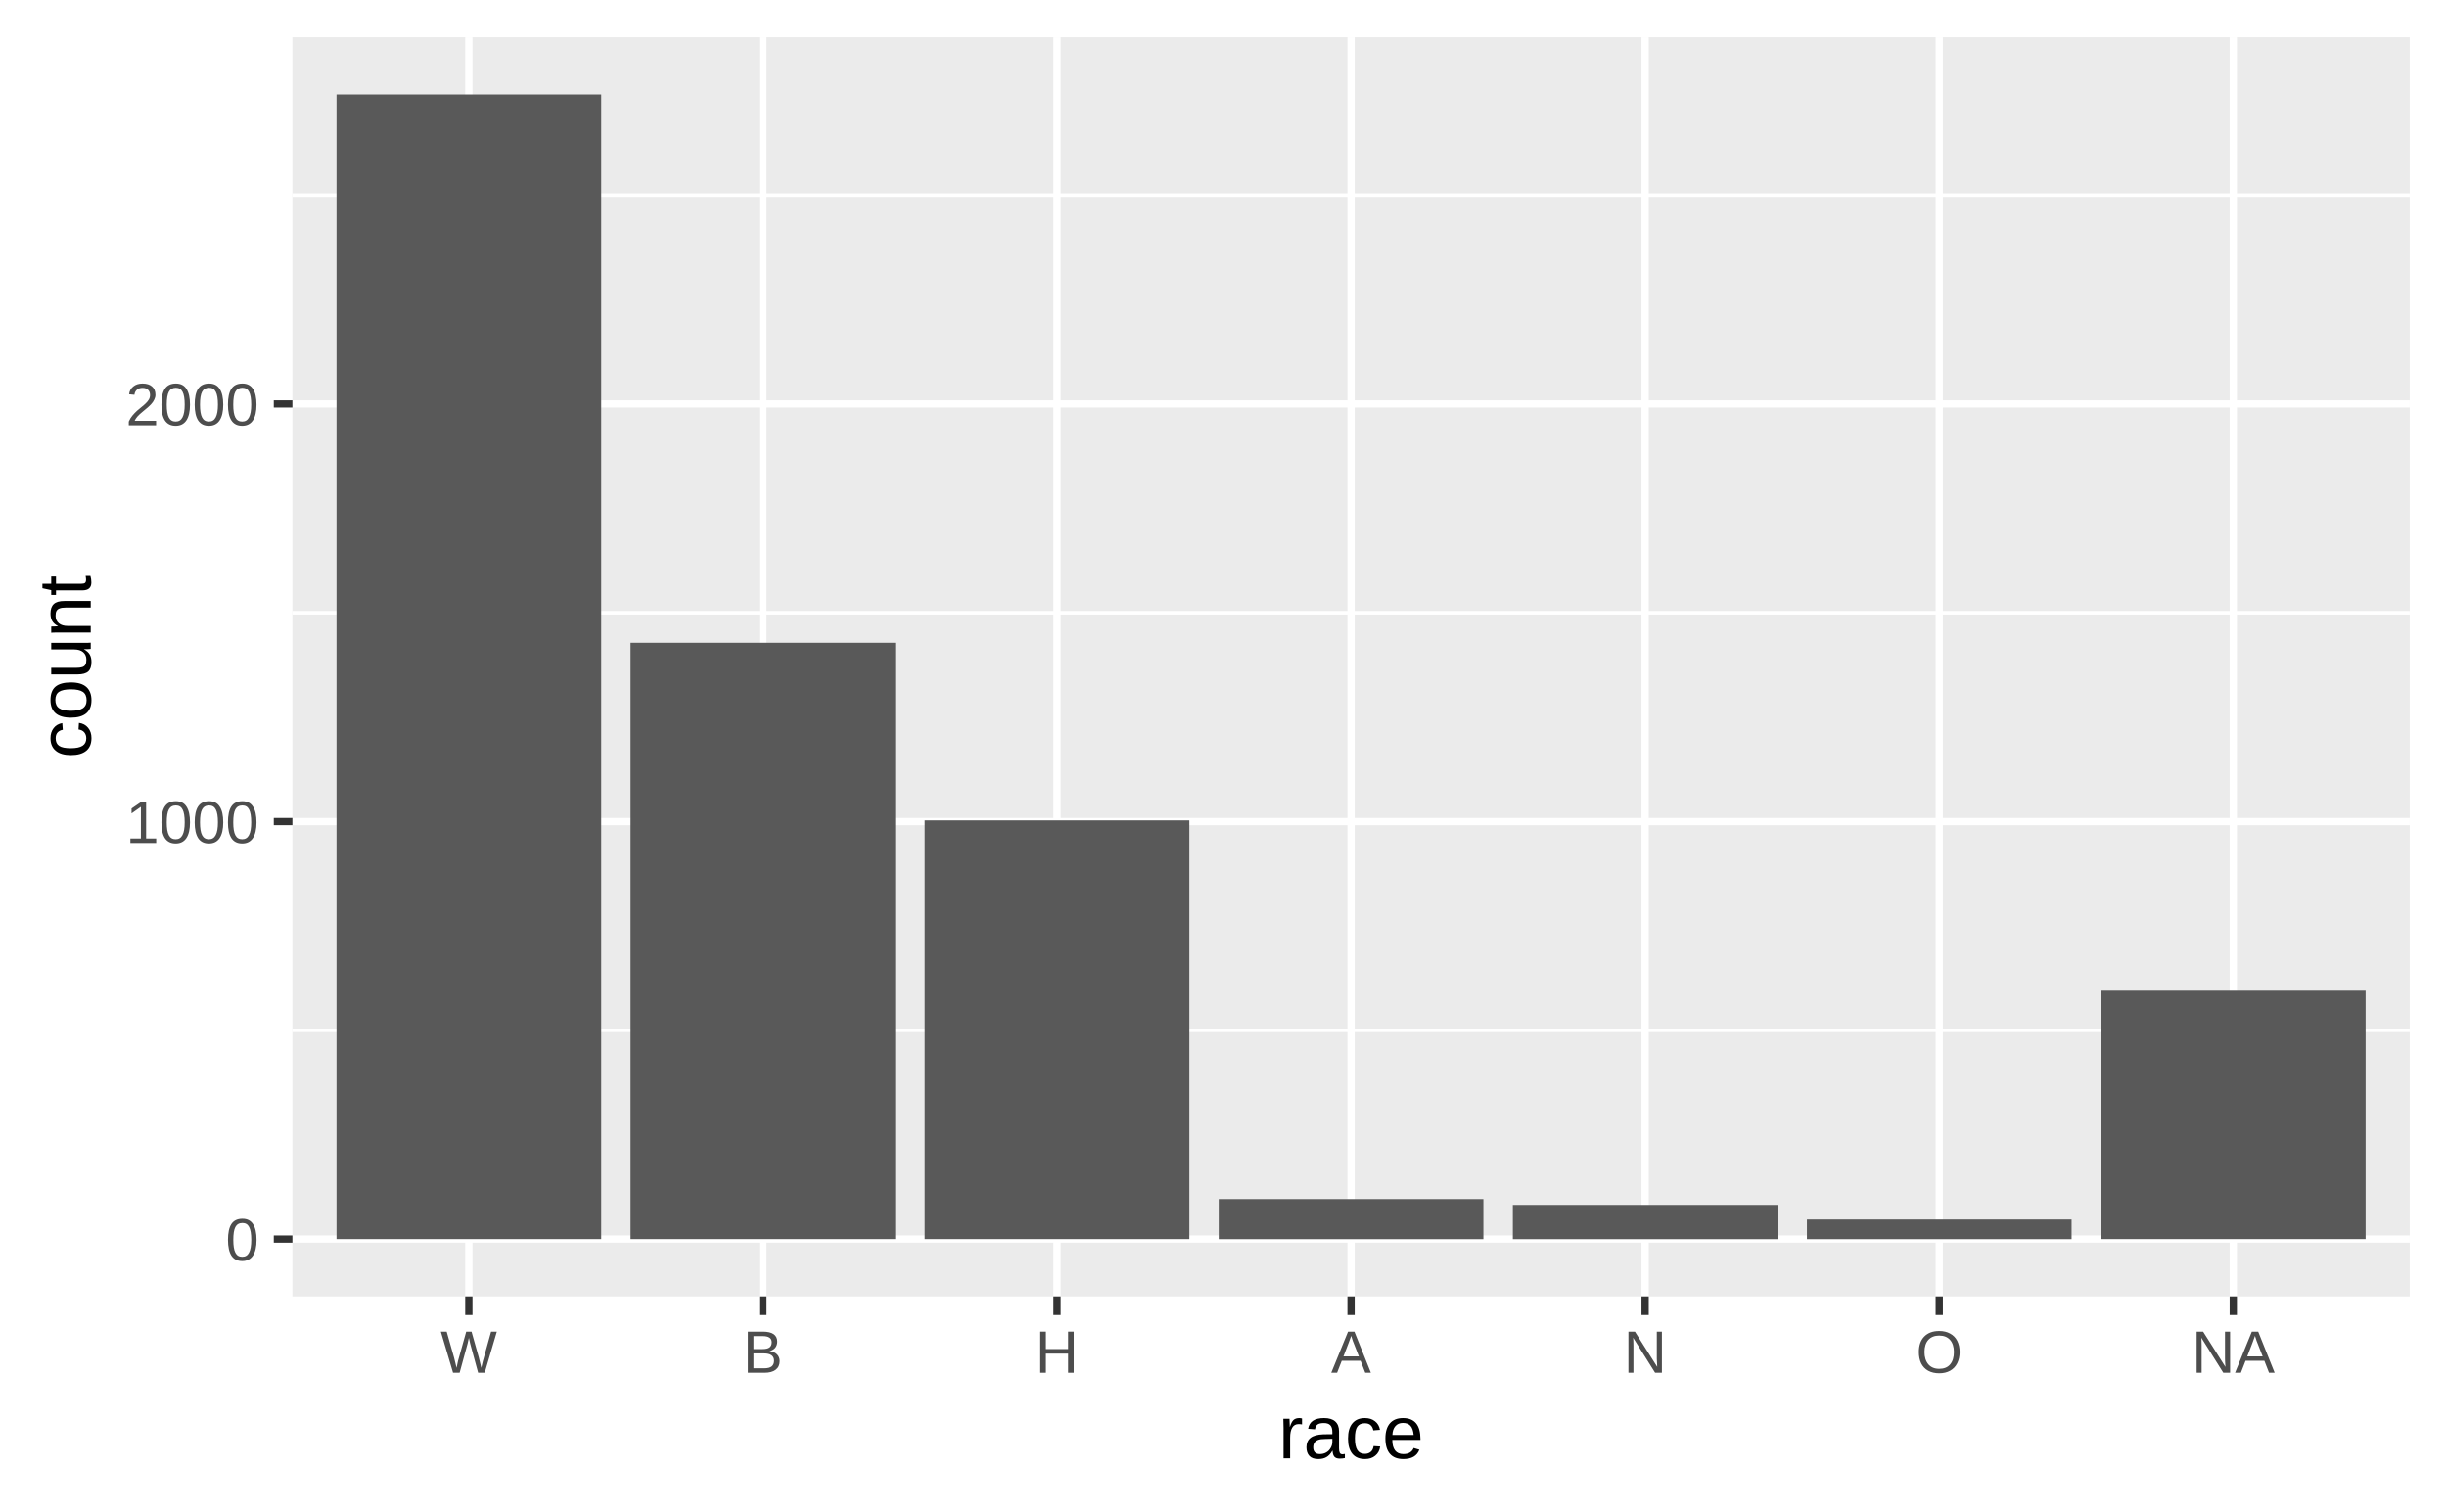
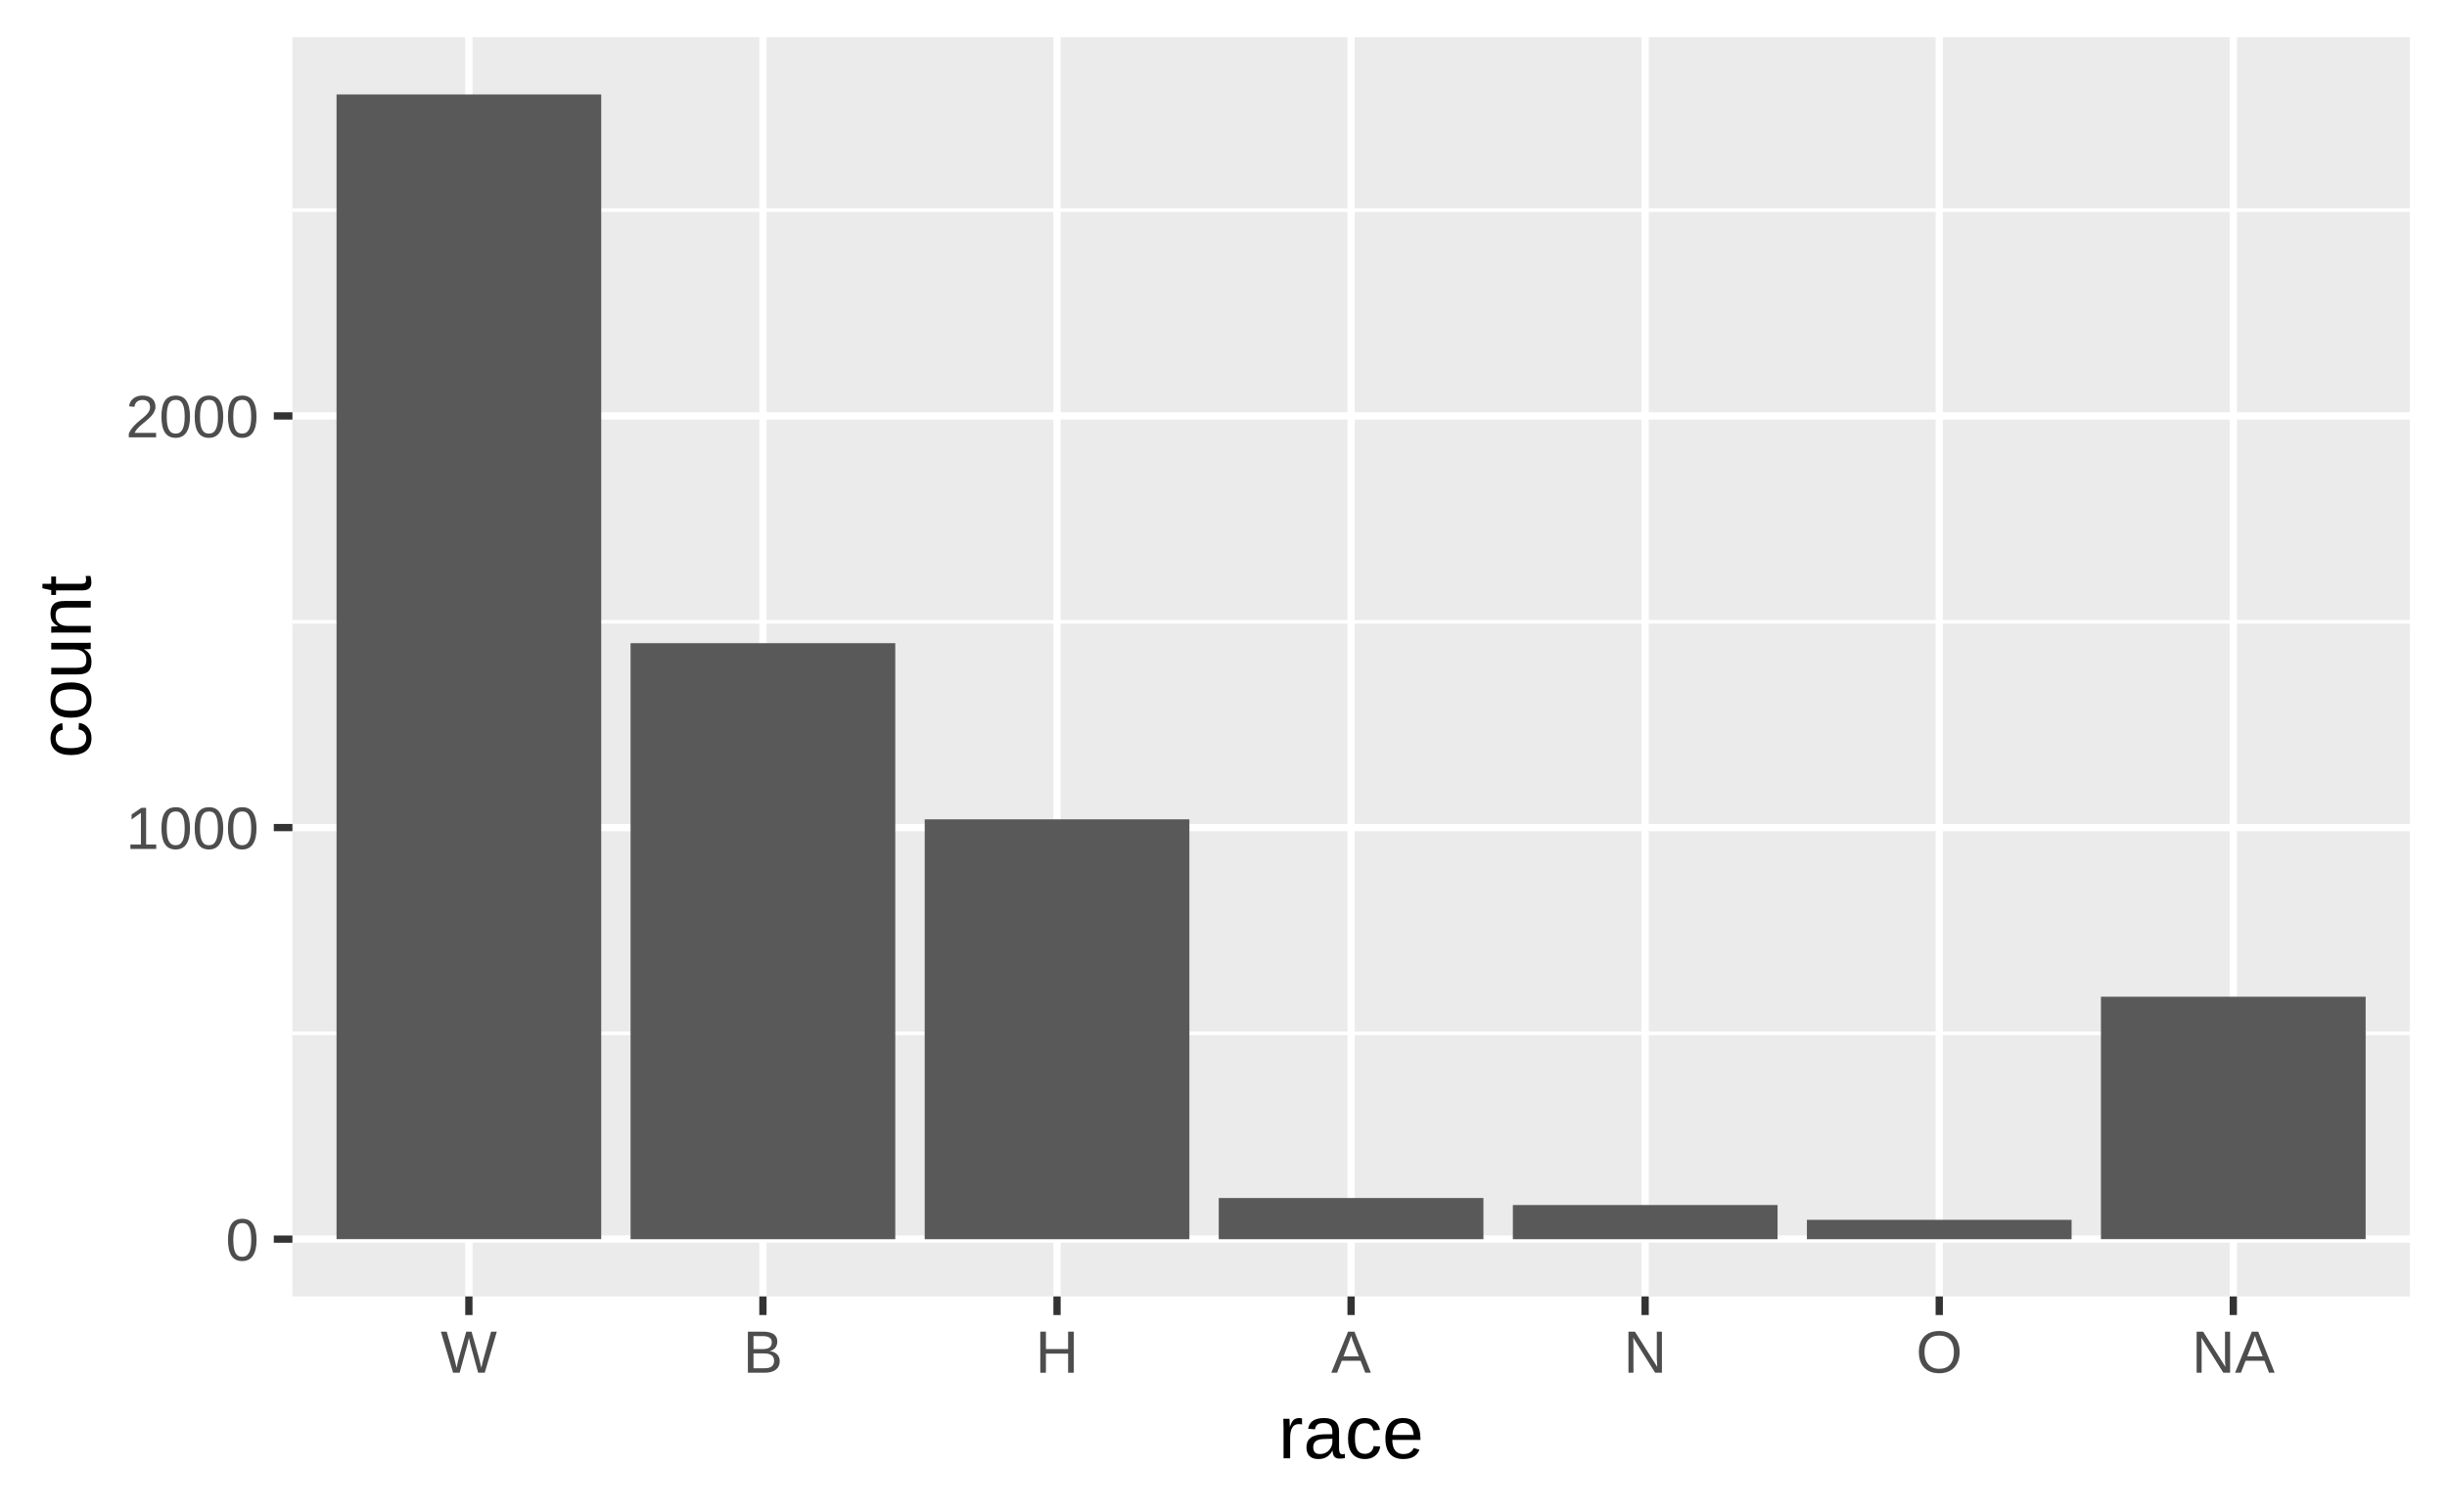
<svg xmlns="http://www.w3.org/2000/svg" viewBox="0 0 360.00 222.48">
  <defs>
    <style type="text/css">
    line, polyline, polygon, path, rect, circle {
      fill: none;
      stroke: #000000;
      stroke-linecap: round;
      stroke-linejoin: round;
      stroke-miterlimit: 10.00;
    }
  </style>
  </defs>
  <rect width="100%" height="100%" style="stroke: none; fill: #FFFFFF;" />
  <rect x="0" y="0.00" width="360.00" height="222.48" style="stroke-width: 1.07; stroke: #FFFFFF; fill: #FFFFFF;" />
  <defs>
    <clipPath id="cpNDMuMDJ8MzU0LjUyfDE5MC43Nnw1LjQ4">
      <rect x="43.02" y="5.48" width="311.50" height="185.28" />
    </clipPath>
  </defs>
  <rect x="43.02" y="5.48" width="311.50" height="185.28" style="stroke-width: 1.07; stroke: none; fill: #EBEBEB;" clip-path="url(#cpNDMuMDJ8MzU0LjUyfDE5MC43Nnw1LjQ4)" />
-   <polyline points="43.02,151.61 354.52,151.61 " style="stroke-width: 0.53; stroke: #FFFFFF; stroke-linecap: butt;" clip-path="url(#cpNDMuMDJ8MzU0LjUyfDE5MC43Nnw1LjQ4)" />
-   <polyline points="43.02,90.16 354.52,90.16 " style="stroke-width: 0.53; stroke: #FFFFFF; stroke-linecap: butt;" clip-path="url(#cpNDMuMDJ8MzU0LjUyfDE5MC43Nnw1LjQ4)" />
-   <polyline points="43.02,28.71 354.52,28.71 " style="stroke-width: 0.53; stroke: #FFFFFF; stroke-linecap: butt;" clip-path="url(#cpNDMuMDJ8MzU0LjUyfDE5MC43Nnw1LjQ4)" />
+   <polyline points="43.02,152.05 354.52,152.05 " style="stroke-width: 0.53; stroke: #FFFFFF; stroke-linecap: butt;" clip-path="url(#cpNDMuMDJ8MzU0LjUyfDE5MC43Nnw1LjQ4)" />
+   <polyline points="43.02,91.49 354.52,91.49 " style="stroke-width: 0.53; stroke: #FFFFFF; stroke-linecap: butt;" clip-path="url(#cpNDMuMDJ8MzU0LjUyfDE5MC43Nnw1LjQ4)" />
+   <polyline points="43.02,30.92 354.52,30.92 " style="stroke-width: 0.53; stroke: #FFFFFF; stroke-linecap: butt;" clip-path="url(#cpNDMuMDJ8MzU0LjUyfDE5MC43Nnw1LjQ4)" />
  <polyline points="43.02,182.33 354.52,182.33 " style="stroke-width: 1.07; stroke: #FFFFFF; stroke-linecap: butt;" clip-path="url(#cpNDMuMDJ8MzU0LjUyfDE5MC43Nnw1LjQ4)" />
-   <polyline points="43.02,120.88 354.52,120.88 " style="stroke-width: 1.07; stroke: #FFFFFF; stroke-linecap: butt;" clip-path="url(#cpNDMuMDJ8MzU0LjUyfDE5MC43Nnw1LjQ4)" />
-   <polyline points="43.02,59.44 354.52,59.44 " style="stroke-width: 1.07; stroke: #FFFFFF; stroke-linecap: butt;" clip-path="url(#cpNDMuMDJ8MzU0LjUyfDE5MC43Nnw1LjQ4)" />
+   <polyline points="43.02,121.77 354.52,121.77 " style="stroke-width: 1.07; stroke: #FFFFFF; stroke-linecap: butt;" clip-path="url(#cpNDMuMDJ8MzU0LjUyfDE5MC43Nnw1LjQ4)" />
+   <polyline points="43.02,61.20 354.52,61.20 " style="stroke-width: 1.07; stroke: #FFFFFF; stroke-linecap: butt;" clip-path="url(#cpNDMuMDJ8MzU0LjUyfDE5MC43Nnw1LjQ4)" />
  <polyline points="68.98,190.76 68.98,5.48 " style="stroke-width: 1.07; stroke: #FFFFFF; stroke-linecap: butt;" clip-path="url(#cpNDMuMDJ8MzU0LjUyfDE5MC43Nnw1LjQ4)" />
  <polyline points="112.24,190.76 112.24,5.48 " style="stroke-width: 1.07; stroke: #FFFFFF; stroke-linecap: butt;" clip-path="url(#cpNDMuMDJ8MzU0LjUyfDE5MC43Nnw1LjQ4)" />
  <polyline points="155.51,190.76 155.51,5.48 " style="stroke-width: 1.07; stroke: #FFFFFF; stroke-linecap: butt;" clip-path="url(#cpNDMuMDJ8MzU0LjUyfDE5MC43Nnw1LjQ4)" />
  <polyline points="198.77,190.76 198.77,5.48 " style="stroke-width: 1.07; stroke: #FFFFFF; stroke-linecap: butt;" clip-path="url(#cpNDMuMDJ8MzU0LjUyfDE5MC43Nnw1LjQ4)" />
  <polyline points="242.03,190.76 242.03,5.48 " style="stroke-width: 1.07; stroke: #FFFFFF; stroke-linecap: butt;" clip-path="url(#cpNDMuMDJ8MzU0LjUyfDE5MC43Nnw1LjQ4)" />
  <polyline points="285.30,190.76 285.30,5.48 " style="stroke-width: 1.07; stroke: #FFFFFF; stroke-linecap: butt;" clip-path="url(#cpNDMuMDJ8MzU0LjUyfDE5MC43Nnw1LjQ4)" />
  <polyline points="328.56,190.76 328.56,5.48 " style="stroke-width: 1.07; stroke: #FFFFFF; stroke-linecap: butt;" clip-path="url(#cpNDMuMDJ8MzU0LjUyfDE5MC43Nnw1LjQ4)" />
  <rect x="49.51" y="13.90" width="38.94" height="168.43" style="stroke-width: 1.07; stroke: none; stroke-linecap: square; stroke-linejoin: miter; fill: #595959;" clip-path="url(#cpNDMuMDJ8MzU0LjUyfDE5MC43Nnw1LjQ4)" />
-   <rect x="92.77" y="94.58" width="38.94" height="87.75" style="stroke-width: 1.07; stroke: none; stroke-linecap: square; stroke-linejoin: miter; fill: #595959;" clip-path="url(#cpNDMuMDJ8MzU0LjUyfDE5MC43Nnw1LjQ4)" />
-   <rect x="136.04" y="120.70" width="38.94" height="61.63" style="stroke-width: 1.07; stroke: none; stroke-linecap: square; stroke-linejoin: miter; fill: #595959;" clip-path="url(#cpNDMuMDJ8MzU0LjUyfDE5MC43Nnw1LjQ4)" />
-   <rect x="179.30" y="176.44" width="38.94" height="5.90" style="stroke-width: 1.07; stroke: none; stroke-linecap: square; stroke-linejoin: miter; fill: #595959;" clip-path="url(#cpNDMuMDJ8MzU0LjUyfDE5MC43Nnw1LjQ4)" />
-   <rect x="222.57" y="177.30" width="38.94" height="5.04" style="stroke-width: 1.07; stroke: none; stroke-linecap: square; stroke-linejoin: miter; fill: #595959;" clip-path="url(#cpNDMuMDJ8MzU0LjUyfDE5MC43Nnw1LjQ4)" />
-   <rect x="265.83" y="179.45" width="38.94" height="2.89" style="stroke-width: 1.07; stroke: none; stroke-linecap: square; stroke-linejoin: miter; fill: #595959;" clip-path="url(#cpNDMuMDJ8MzU0LjUyfDE5MC43Nnw1LjQ4)" />
-   <rect x="309.09" y="145.77" width="38.94" height="36.56" style="stroke-width: 1.07; stroke: none; stroke-linecap: square; stroke-linejoin: miter; fill: #595959;" clip-path="url(#cpNDMuMDJ8MzU0LjUyfDE5MC43Nnw1LjQ4)" />
+   <rect x="92.77" y="94.64" width="38.94" height="87.70" style="stroke-width: 1.07; stroke: none; stroke-linecap: square; stroke-linejoin: miter; fill: #595959;" clip-path="url(#cpNDMuMDJ8MzU0LjUyfDE5MC43Nnw1LjQ4)" />
+   <rect x="136.04" y="120.56" width="38.94" height="61.78" style="stroke-width: 1.07; stroke: none; stroke-linecap: square; stroke-linejoin: miter; fill: #595959;" clip-path="url(#cpNDMuMDJ8MzU0LjUyfDE5MC43Nnw1LjQ4)" />
+   <rect x="179.30" y="176.28" width="38.94" height="6.06" style="stroke-width: 1.07; stroke: none; stroke-linecap: square; stroke-linejoin: miter; fill: #595959;" clip-path="url(#cpNDMuMDJ8MzU0LjUyfDE5MC43Nnw1LjQ4)" />
+   <rect x="222.57" y="177.31" width="38.94" height="5.03" style="stroke-width: 1.07; stroke: none; stroke-linecap: square; stroke-linejoin: miter; fill: #595959;" clip-path="url(#cpNDMuMDJ8MzU0LjUyfDE5MC43Nnw1LjQ4)" />
+   <rect x="265.83" y="179.49" width="38.94" height="2.85" style="stroke-width: 1.07; stroke: none; stroke-linecap: square; stroke-linejoin: miter; fill: #595959;" clip-path="url(#cpNDMuMDJ8MzU0LjUyfDE5MC43Nnw1LjQ4)" />
+   <rect x="309.09" y="146.66" width="38.94" height="35.67" style="stroke-width: 1.07; stroke: none; stroke-linecap: square; stroke-linejoin: miter; fill: #595959;" clip-path="url(#cpNDMuMDJ8MzU0LjUyfDE5MC43Nnw1LjQ4)" />
  <defs>
    <clipPath id="cpMC4wMHwzNjAuMDB8MjIyLjQ4fDAuMDA=">
      <rect x="0.00" y="0.00" width="360.00" height="222.48" />
    </clipPath>
  </defs>
  <g clip-path="url(#cpMC4wMHwzNjAuMDB8MjIyLjQ4fDAuMDA=)">
    <text x="33.20" y="185.48" style="font-size: 8.80px; fill: #4D4D4D; font-family: Arial;" textLength="4.89px" lengthAdjust="spacingAndGlyphs">0</text>
  </g>
  <g clip-path="url(#cpMC4wMHwzNjAuMDB8MjIyLjQ4fDAuMDA=)">
-     <text x="18.51" y="124.03" style="font-size: 8.80px; fill: #4D4D4D; font-family: Arial;" textLength="19.58px" lengthAdjust="spacingAndGlyphs">1000</text>
+     <text x="18.51" y="124.92" style="font-size: 8.80px; fill: #4D4D4D; font-family: Arial;" textLength="19.58px" lengthAdjust="spacingAndGlyphs">1000</text>
  </g>
  <g clip-path="url(#cpMC4wMHwzNjAuMDB8MjIyLjQ4fDAuMDA=)">
-     <text x="18.51" y="62.58" style="font-size: 8.80px; fill: #4D4D4D; font-family: Arial;" textLength="19.58px" lengthAdjust="spacingAndGlyphs">2000</text>
+     <text x="18.51" y="64.35" style="font-size: 8.80px; fill: #4D4D4D; font-family: Arial;" textLength="19.58px" lengthAdjust="spacingAndGlyphs">2000</text>
  </g>
  <polyline points="40.28,182.33 43.02,182.33 " style="stroke-width: 1.07; stroke: #333333; stroke-linecap: butt;" clip-path="url(#cpMC4wMHwzNjAuMDB8MjIyLjQ4fDAuMDA=)" />
-   <polyline points="40.28,120.88 43.02,120.88 " style="stroke-width: 1.07; stroke: #333333; stroke-linecap: butt;" clip-path="url(#cpMC4wMHwzNjAuMDB8MjIyLjQ4fDAuMDA=)" />
-   <polyline points="40.28,59.44 43.02,59.44 " style="stroke-width: 1.07; stroke: #333333; stroke-linecap: butt;" clip-path="url(#cpMC4wMHwzNjAuMDB8MjIyLjQ4fDAuMDA=)" />
+   <polyline points="40.28,121.77 43.02,121.77 " style="stroke-width: 1.07; stroke: #333333; stroke-linecap: butt;" clip-path="url(#cpMC4wMHwzNjAuMDB8MjIyLjQ4fDAuMDA=)" />
+   <polyline points="40.28,61.20 43.02,61.20 " style="stroke-width: 1.07; stroke: #333333; stroke-linecap: butt;" clip-path="url(#cpMC4wMHwzNjAuMDB8MjIyLjQ4fDAuMDA=)" />
  <polyline points="68.98,193.50 68.98,190.76 " style="stroke-width: 1.07; stroke: #333333; stroke-linecap: butt;" clip-path="url(#cpMC4wMHwzNjAuMDB8MjIyLjQ4fDAuMDA=)" />
  <polyline points="112.24,193.50 112.24,190.76 " style="stroke-width: 1.07; stroke: #333333; stroke-linecap: butt;" clip-path="url(#cpMC4wMHwzNjAuMDB8MjIyLjQ4fDAuMDA=)" />
  <polyline points="155.51,193.50 155.51,190.76 " style="stroke-width: 1.07; stroke: #333333; stroke-linecap: butt;" clip-path="url(#cpMC4wMHwzNjAuMDB8MjIyLjQ4fDAuMDA=)" />
  <polyline points="198.77,193.50 198.77,190.76 " style="stroke-width: 1.07; stroke: #333333; stroke-linecap: butt;" clip-path="url(#cpMC4wMHwzNjAuMDB8MjIyLjQ4fDAuMDA=)" />
  <polyline points="242.03,193.50 242.03,190.76 " style="stroke-width: 1.07; stroke: #333333; stroke-linecap: butt;" clip-path="url(#cpMC4wMHwzNjAuMDB8MjIyLjQ4fDAuMDA=)" />
  <polyline points="285.30,193.50 285.30,190.76 " style="stroke-width: 1.07; stroke: #333333; stroke-linecap: butt;" clip-path="url(#cpMC4wMHwzNjAuMDB8MjIyLjQ4fDAuMDA=)" />
  <polyline points="328.56,193.50 328.56,190.76 " style="stroke-width: 1.07; stroke: #333333; stroke-linecap: butt;" clip-path="url(#cpMC4wMHwzNjAuMDB8MjIyLjQ4fDAuMDA=)" />
  <g clip-path="url(#cpMC4wMHwzNjAuMDB8MjIyLjQ4fDAuMDA=)">
    <text x="64.83" y="201.99" style="font-size: 8.80px; fill: #4D4D4D; font-family: Arial;" textLength="8.31px" lengthAdjust="spacingAndGlyphs">W</text>
  </g>
  <g clip-path="url(#cpMC4wMHwzNjAuMDB8MjIyLjQ4fDAuMDA=)">
    <text x="109.31" y="201.99" style="font-size: 8.80px; fill: #4D4D4D; font-family: Arial;" textLength="5.87px" lengthAdjust="spacingAndGlyphs">B</text>
  </g>
  <g clip-path="url(#cpMC4wMHwzNjAuMDB8MjIyLjQ4fDAuMDA=)">
    <text x="152.33" y="201.99" style="font-size: 8.80px; fill: #4D4D4D; font-family: Arial;" textLength="6.36px" lengthAdjust="spacingAndGlyphs">H</text>
  </g>
  <g clip-path="url(#cpMC4wMHwzNjAuMDB8MjIyLjQ4fDAuMDA=)">
    <text x="195.84" y="201.99" style="font-size: 8.80px; fill: #4D4D4D; font-family: Arial;" textLength="5.87px" lengthAdjust="spacingAndGlyphs">A</text>
  </g>
  <g clip-path="url(#cpMC4wMHwzNjAuMDB8MjIyLjQ4fDAuMDA=)">
    <text x="238.86" y="201.99" style="font-size: 8.80px; fill: #4D4D4D; font-family: Arial;" textLength="6.36px" lengthAdjust="spacingAndGlyphs">N</text>
  </g>
  <g clip-path="url(#cpMC4wMHwzNjAuMDB8MjIyLjQ4fDAuMDA=)">
    <text x="281.88" y="201.99" style="font-size: 8.80px; fill: #4D4D4D; font-family: Arial;" textLength="6.84px" lengthAdjust="spacingAndGlyphs">O</text>
  </g>
  <g clip-path="url(#cpMC4wMHwzNjAuMDB8MjIyLjQ4fDAuMDA=)">
    <text x="322.45" y="201.99" style="font-size: 8.80px; fill: #4D4D4D; font-family: Arial;" textLength="12.22px" lengthAdjust="spacingAndGlyphs">NA</text>
  </g>
  <g clip-path="url(#cpMC4wMHwzNjAuMDB8MjIyLjQ4fDAuMDA=)">
    <text x="188.07" y="214.58" style="font-size: 11.00px; font-family: Arial;" textLength="21.40px" lengthAdjust="spacingAndGlyphs">race</text>
  </g>
  <g clip-path="url(#cpMC4wMHwzNjAuMDB8MjIyLjQ4fDAuMDA=)">
    <text transform="translate(13.35,111.57) rotate(-90)" style="font-size: 11.00px; font-family: Arial;" textLength="26.91px" lengthAdjust="spacingAndGlyphs">count</text>
  </g>
</svg>
